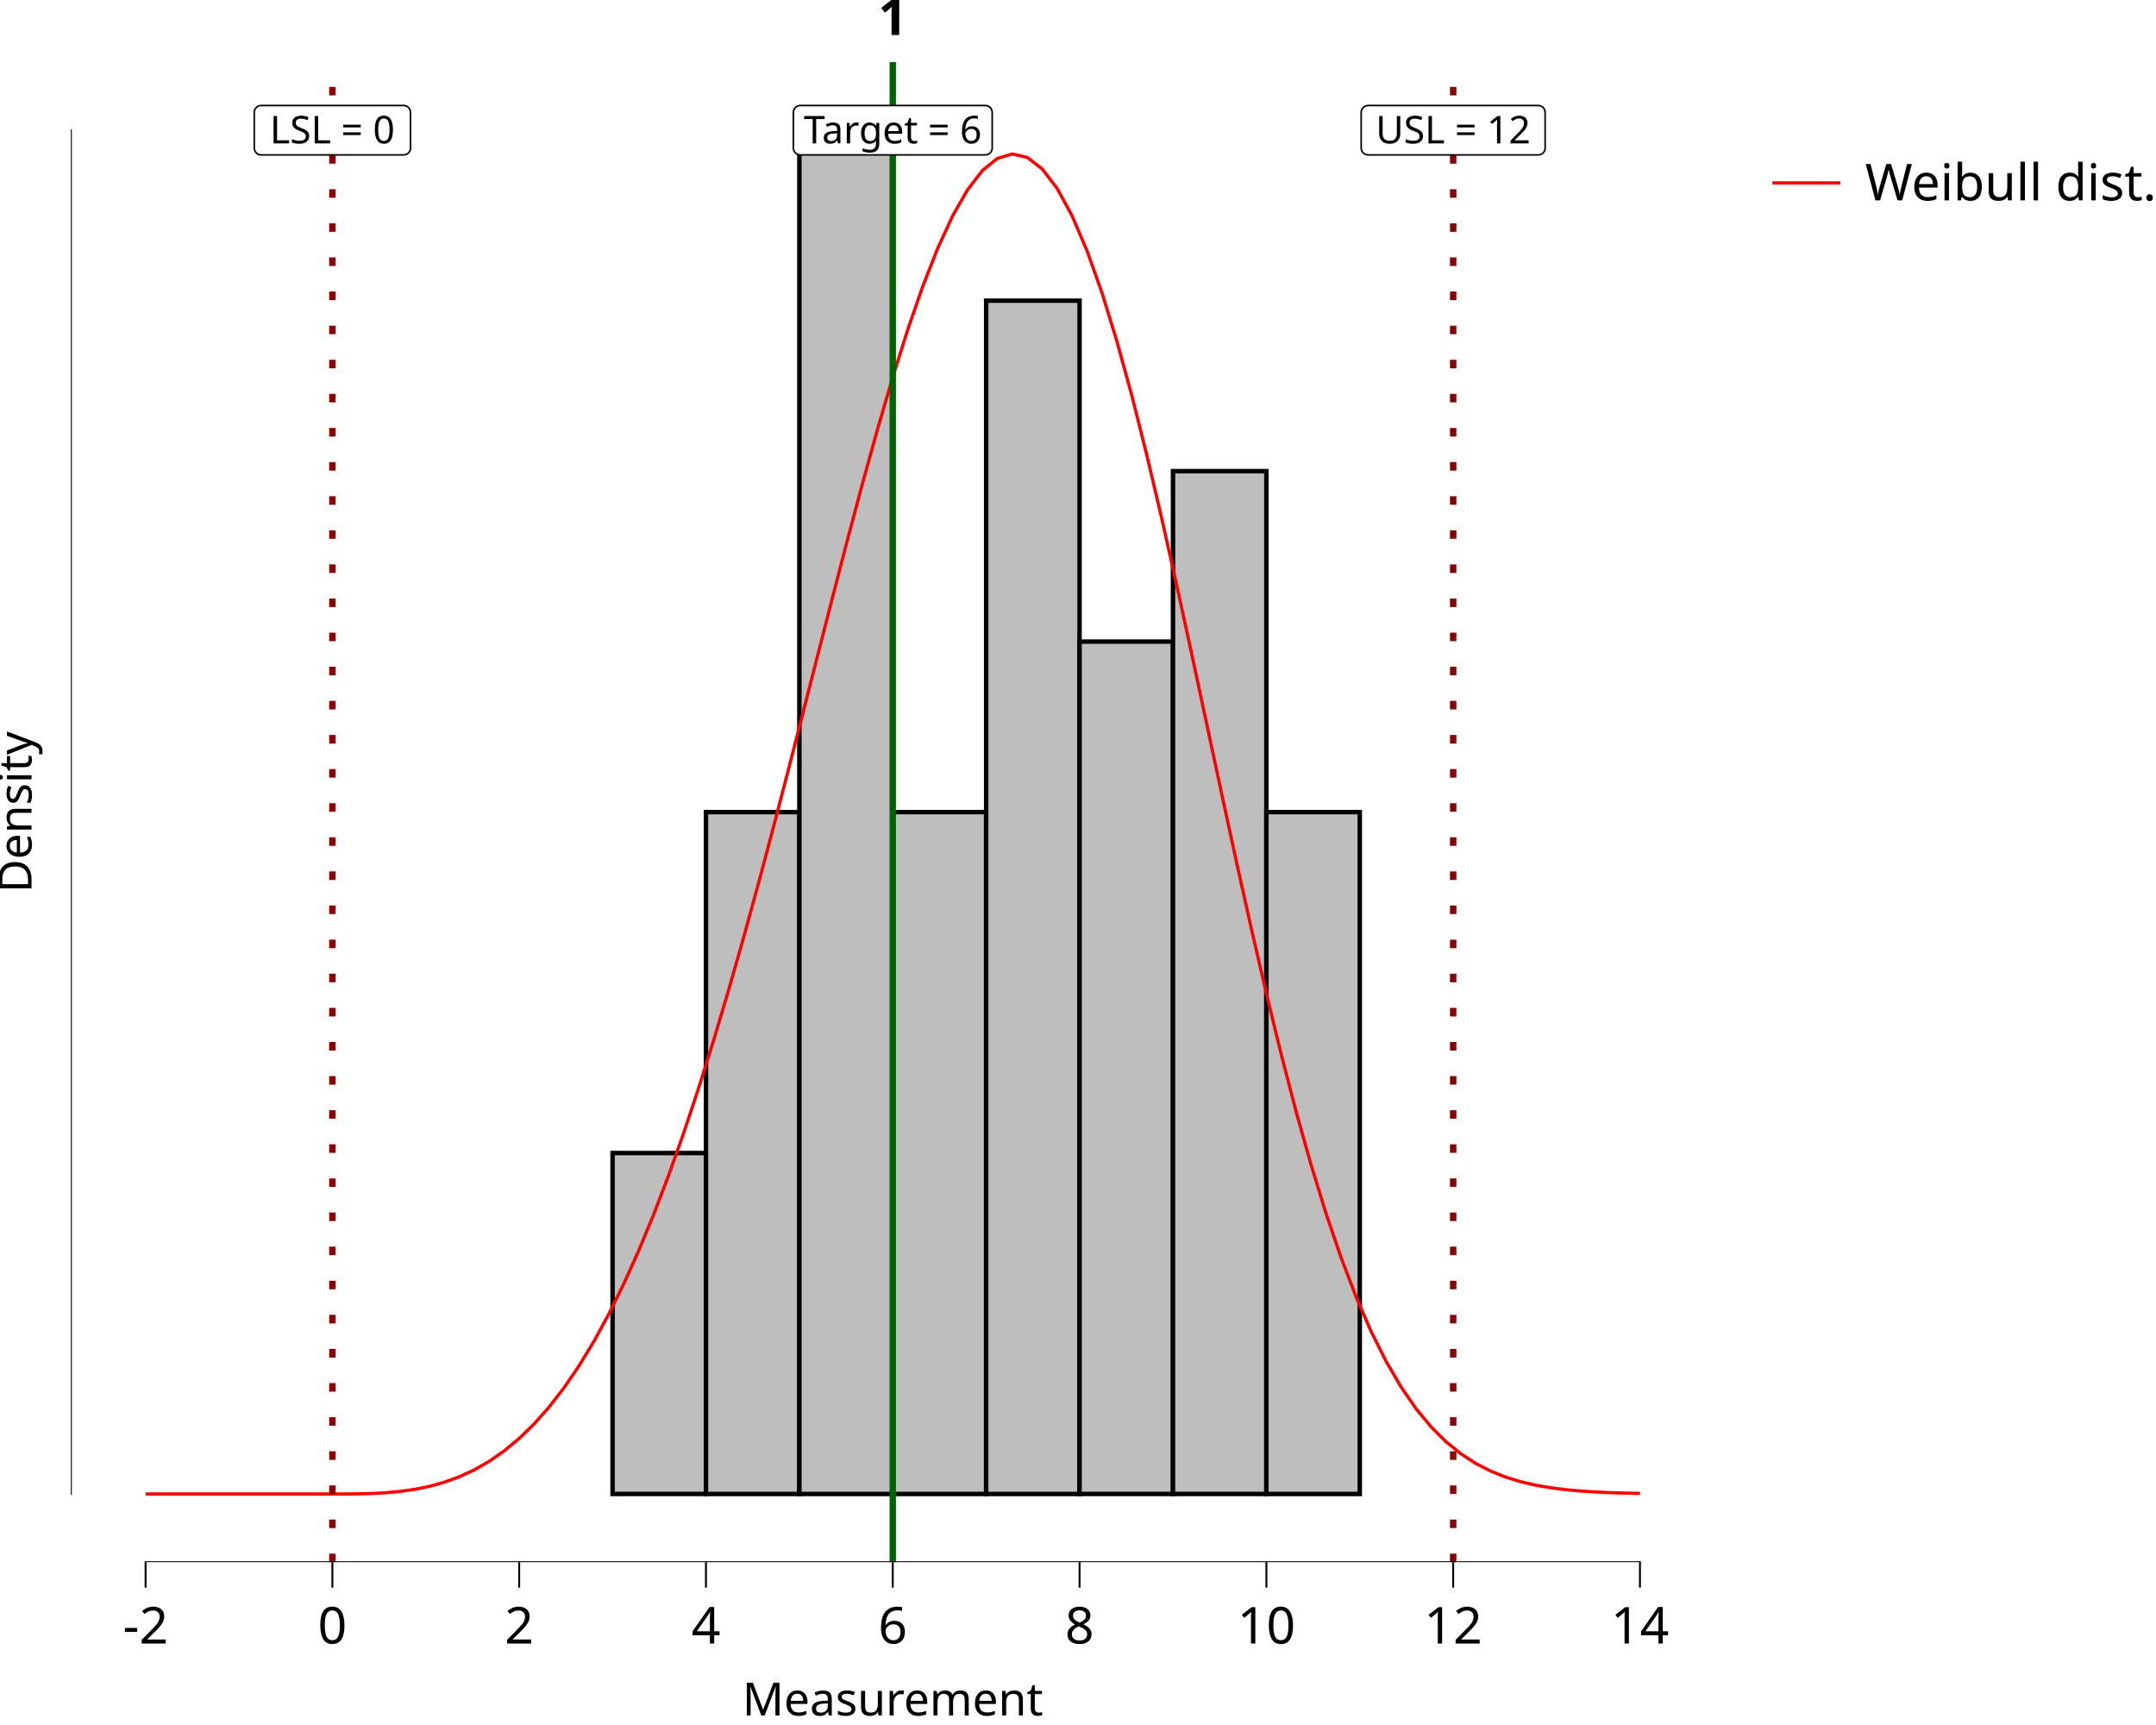
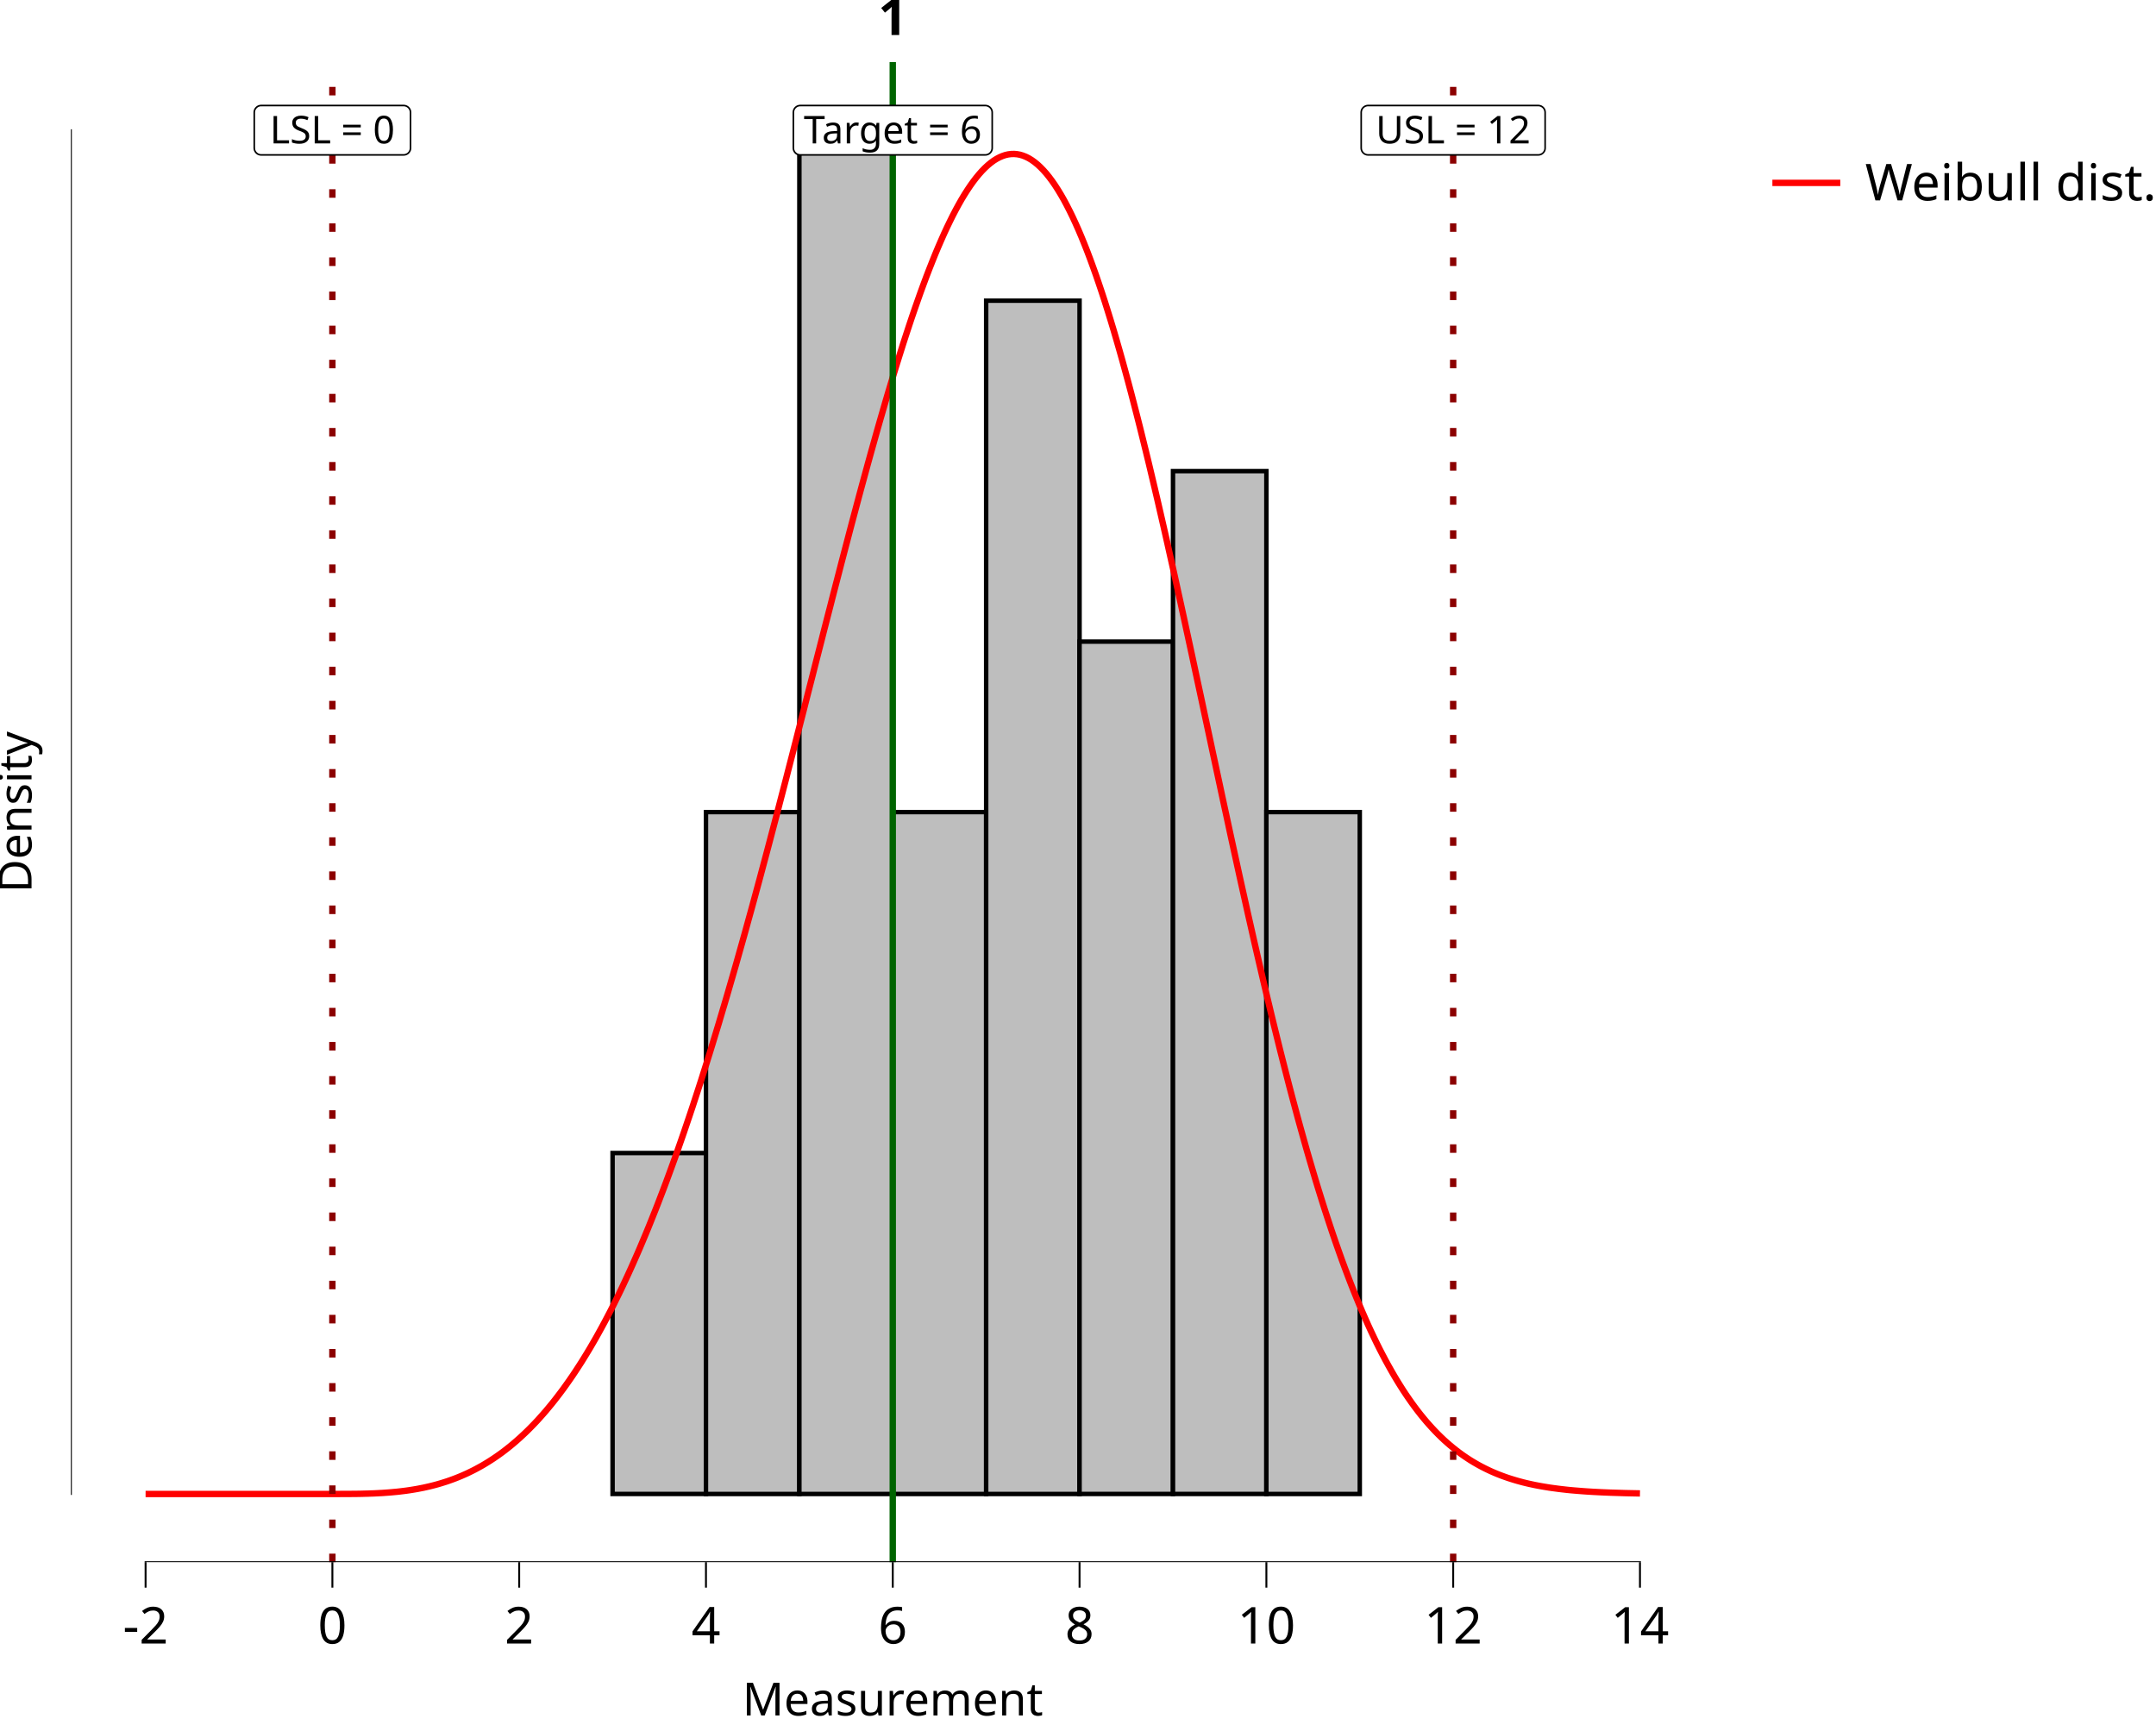
<svg xmlns="http://www.w3.org/2000/svg" class="svglite" data-engine-version="2.0" width="720.00pt" height="576.00pt" viewBox="0 0 720.00 576.00">
  <defs>
    <style type="text/css">
    .svglite line, .svglite polyline, .svglite polygon, .svglite path, .svglite rect, .svglite circle {
      fill: none;
      stroke: #000000;
      stroke-linecap: round;
      stroke-linejoin: round;
      stroke-miterlimit: 10.00;
    }
  </style>
  </defs>
  <rect width="100%" height="100%" style="stroke: none; fill: #FFFFFF;" />
  <defs>
    <clipPath id="cpMC4wMHw3MjAuMDB8MC4wMHw1NzYuMDA=">
      <rect x="0.00" y="0.00" width="720.00" height="576.00" />
    </clipPath>
  </defs>
  <g clip-path="url(#cpMC4wMHw3MjAuMDB8MC4wMHw1NzYuMDA=)">
    <rect x="0.00" y="0.00" width="720.00" height="576.00" style="stroke-width: 10.67; stroke: none;" />
  </g>
  <defs>
    <clipPath id="cpMjMuNjd8NTcyLjYyfDIwLjcxfDUyMS42Mw==">
      <rect x="23.67" y="20.71" width="548.95" height="500.92" />
    </clipPath>
  </defs>
  <g clip-path="url(#cpMjMuNjd8NTcyLjYyfDIwLjcxfDUyMS42Mw==)">
    <rect x="23.67" y="20.71" width="548.95" height="500.92" style="stroke-width: 10.67; stroke: none;" />
    <rect x="48.62" y="498.86" width="31.19" height="0.00" style="stroke-width: 1.49; stroke-linecap: butt; stroke-linejoin: miter; fill: #BEBEBE;" />
    <rect x="79.81" y="498.86" width="31.19" height="0.00" style="stroke-width: 1.49; stroke-linecap: butt; stroke-linejoin: miter; fill: #BEBEBE;" />
    <rect x="111.00" y="498.86" width="31.19" height="0.00" style="stroke-width: 1.49; stroke-linecap: butt; stroke-linejoin: miter; fill: #BEBEBE;" />
    <rect x="142.19" y="498.86" width="31.19" height="0.00" style="stroke-width: 1.49; stroke-linecap: butt; stroke-linejoin: miter; fill: #BEBEBE;" />
    <rect x="173.38" y="498.86" width="31.19" height="0.00" style="stroke-width: 1.49; stroke-linecap: butt; stroke-linejoin: miter; fill: #BEBEBE;" />
    <rect x="204.57" y="385.01" width="31.19" height="113.84" style="stroke-width: 1.49; stroke-linecap: butt; stroke-linejoin: miter; fill: #BEBEBE;" />
    <rect x="235.76" y="271.17" width="31.19" height="227.69" style="stroke-width: 1.49; stroke-linecap: butt; stroke-linejoin: miter; fill: #BEBEBE;" />
    <rect x="266.95" y="43.48" width="31.19" height="455.38" style="stroke-width: 1.49; stroke-linecap: butt; stroke-linejoin: miter; fill: #BEBEBE;" />
    <rect x="298.14" y="271.17" width="31.19" height="227.69" style="stroke-width: 1.49; stroke-linecap: butt; stroke-linejoin: miter; fill: #BEBEBE;" />
    <rect x="329.33" y="100.40" width="31.19" height="398.46" style="stroke-width: 1.49; stroke-linecap: butt; stroke-linejoin: miter; fill: #BEBEBE;" />
    <rect x="360.52" y="214.24" width="31.19" height="284.61" style="stroke-width: 1.49; stroke-linecap: butt; stroke-linejoin: miter; fill: #BEBEBE;" />
    <rect x="391.72" y="157.32" width="31.19" height="341.53" style="stroke-width: 1.49; stroke-linecap: butt; stroke-linejoin: miter; fill: #BEBEBE;" />
    <rect x="422.91" y="271.17" width="31.19" height="227.69" style="stroke-width: 1.49; stroke-linecap: butt; stroke-linejoin: miter; fill: #BEBEBE;" />
    <rect x="454.10" y="498.86" width="31.19" height="0.00" style="stroke-width: 1.49; stroke-linecap: butt; stroke-linejoin: miter; fill: #BEBEBE;" />
    <rect x="485.29" y="498.86" width="31.19" height="0.00" style="stroke-width: 1.49; stroke-linecap: butt; stroke-linejoin: miter; fill: #BEBEBE;" />
    <rect x="516.48" y="498.86" width="31.19" height="0.00" style="stroke-width: 1.49; stroke-linecap: butt; stroke-linejoin: miter; fill: #BEBEBE;" />
-     <polyline points="48.62,498.86 53.61,498.86 58.60,498.86 63.59,498.86 68.58,498.86 73.57,498.86 78.56,498.86 83.55,498.86 88.54,498.86 93.53,498.86 98.53,498.86 103.52,498.86 108.51,498.86 113.50,498.86 118.49,498.83 123.48,498.72 128.47,498.47 133.46,498.02 138.45,497.32 143.44,496.31 148.43,494.92 153.42,493.10 158.41,490.79 163.40,487.93 168.39,484.46 173.38,480.32 178.37,475.47 183.36,469.85 188.35,463.41 193.34,456.11 198.33,447.90 203.33,438.76 208.32,428.66 213.31,417.58 218.30,405.51 223.29,392.45 228.28,378.42 233.27,363.44 238.26,347.56 243.25,330.84 248.24,313.35 253.23,295.19 258.22,276.46 263.21,257.31 268.20,237.87 273.19,218.32 278.18,198.85 283.17,179.66 288.16,160.95 293.15,142.97 298.14,125.94 303.13,110.11 308.12,95.71 313.12,82.98 318.11,72.13 323.10,63.39 328.09,56.92 333.08,52.89 338.07,51.41 343.06,52.57 348.05,56.42 353.04,62.94 358.03,72.09 363.02,83.76 368.01,97.79 373.00,114.01 377.99,132.16 382.98,151.98 387.97,173.16 392.96,195.38 397.95,218.29 402.94,241.56 407.93,264.86 412.92,287.85 417.92,310.25 422.91,331.78 427.90,352.22 432.89,371.38 437.88,389.11 442.87,405.32 447.86,419.96 452.85,433.00 457.84,444.49 462.83,454.47 467.82,463.03 472.81,470.28 477.80,476.33 482.79,481.32 487.78,485.38 492.77,488.63 497.76,491.20 502.75,493.20 507.74,494.74 512.73,495.90 517.72,496.77 522.71,497.40 527.71,497.86 532.70,498.18 537.69,498.41 542.68,498.56 547.67,498.67 " style="stroke-width: 1.07; stroke: #FF0000; stroke-linecap: butt;" />
+     <polyline points="48.62,498.86 49.60,498.86 50.57,498.86 51.55,498.86 52.53,498.86 53.50,498.86 54.48,498.86 55.46,498.86 56.43,498.86 57.41,498.86 58.39,498.86 59.36,498.86 60.34,498.86 61.32,498.86 62.29,498.86 63.27,498.86 64.25,498.86 65.22,498.86 66.20,498.86 67.18,498.86 68.15,498.86 69.13,498.86 70.11,498.86 71.08,498.86 72.06,498.86 73.04,498.86 74.01,498.86 74.99,498.86 75.97,498.86 76.94,498.86 77.92,498.86 78.90,498.86 79.87,498.86 80.85,498.86 81.83,498.86 82.80,498.86 83.78,498.86 84.76,498.86 85.73,498.86 86.71,498.86 87.69,498.86 88.66,498.86 89.64,498.86 90.61,498.86 91.59,498.86 92.57,498.86 93.54,498.86 94.52,498.86 95.50,498.86 96.47,498.86 97.45,498.86 98.43,498.86 99.40,498.86 100.38,498.86 101.36,498.86 102.33,498.86 103.31,498.86 104.29,498.86 105.26,498.86 106.24,498.86 107.22,498.86 108.19,498.86 109.17,498.86 110.15,498.86 111.12,498.86 112.10,498.86 113.08,498.86 114.05,498.85 115.03,498.85 116.01,498.85 116.98,498.84 117.96,498.83 118.94,498.82 119.91,498.81 120.89,498.79 121.87,498.76 122.84,498.74 123.82,498.70 124.80,498.67 125.77,498.62 126.75,498.57 127.73,498.52 128.70,498.45 129.68,498.38 130.66,498.30 131.63,498.21 132.61,498.12 133.59,498.01 134.56,497.89 135.54,497.77 136.52,497.63 137.49,497.48 138.47,497.32 139.45,497.15 140.42,496.96 141.40,496.77 142.38,496.55 143.35,496.33 144.33,496.09 145.30,495.84 146.28,495.57 147.26,495.28 148.23,494.98 149.21,494.67 150.19,494.33 151.16,493.98 152.14,493.61 153.12,493.22 154.09,492.82 155.07,492.39 156.05,491.95 157.02,491.48 158.00,491.00 158.98,490.49 159.95,489.96 160.93,489.42 161.91,488.84 162.88,488.25 163.86,487.63 164.84,486.99 165.81,486.33 166.79,485.64 167.77,484.93 168.74,484.19 169.72,483.42 170.70,482.63 171.67,481.82 172.65,480.97 173.63,480.10 174.60,479.20 175.58,478.28 176.56,477.32 177.53,476.34 178.51,475.33 179.49,474.29 180.46,473.21 181.44,472.11 182.42,470.98 183.39,469.81 184.37,468.62 185.35,467.39 186.32,466.13 187.30,464.84 188.28,463.52 189.25,462.16 190.23,460.77 191.21,459.35 192.18,457.89 193.16,456.39 194.14,454.87 195.11,453.31 196.09,451.71 197.07,450.08 198.04,448.41 199.02,446.71 199.99,444.97 200.97,443.19 201.95,441.38 202.92,439.53 203.90,437.65 204.88,435.72 205.85,433.76 206.83,431.77 207.81,429.73 208.78,427.66 209.76,425.55 210.74,423.40 211.71,421.22 212.69,419.00 213.67,416.74 214.64,414.44 215.62,412.10 216.60,409.73 217.57,407.31 218.55,404.86 219.53,402.38 220.50,399.85 221.48,397.29 222.46,394.69 223.43,392.05 224.41,389.37 225.39,386.66 226.36,383.91 227.34,381.12 228.32,378.30 229.29,375.44 230.27,372.55 231.25,369.62 232.22,366.65 233.20,363.65 234.18,360.62 235.15,357.55 236.13,354.44 237.11,351.31 238.08,348.14 239.06,344.93 240.04,341.70 241.01,338.43 241.99,335.14 242.97,331.81 243.94,328.45 244.92,325.07 245.90,321.66 246.87,318.21 247.85,314.75 248.83,311.25 249.80,307.73 250.78,304.19 251.76,300.62 252.73,297.03 253.71,293.42 254.68,289.78 255.66,286.13 256.64,282.45 257.61,278.76 258.59,275.05 259.57,271.33 260.54,267.59 261.52,263.83 262.50,260.07 263.47,256.29 264.45,252.50 265.43,248.70 266.40,244.89 267.38,241.08 268.36,237.26 269.33,233.44 270.31,229.61 271.29,225.79 272.26,221.96 273.24,218.13 274.22,214.31 275.19,210.49 276.17,206.68 277.15,202.88 278.12,199.08 279.10,195.29 280.08,191.52 281.05,187.76 282.03,184.02 283.01,180.29 283.98,176.58 284.96,172.89 285.94,169.22 286.91,165.58 287.89,161.96 288.87,158.37 289.84,154.81 290.82,151.27 291.80,147.78 292.77,144.31 293.75,140.88 294.73,137.49 295.70,134.14 296.68,130.83 297.66,127.56 298.63,124.33 299.61,121.16 300.59,118.03 301.56,114.95 302.54,111.93 303.52,108.95 304.49,106.04 305.47,103.18 306.45,100.38 307.42,97.64 308.40,94.96 309.37,92.35 310.35,89.81 311.33,87.33 312.30,84.92 313.28,82.58 314.26,80.32 315.23,78.13 316.21,76.01 317.19,73.98 318.16,72.02 319.14,70.14 320.12,68.34 321.09,66.63 322.07,65.00 323.05,63.46 324.02,62.01 325.00,60.64 325.98,59.36 326.95,58.18 327.93,57.08 328.91,56.08 329.88,55.18 330.86,54.37 331.84,53.65 332.81,53.04 333.79,52.52 334.77,52.10 335.74,51.77 336.72,51.55 337.70,51.43 338.67,51.41 339.65,51.49 340.63,51.67 341.60,51.96 342.58,52.35 343.56,52.84 344.53,53.43 345.51,54.13 346.49,54.93 347.46,55.83 348.44,56.84 349.42,57.94 350.39,59.15 351.37,60.46 352.35,61.88 353.32,63.39 354.30,65.01 355.28,66.72 356.25,68.54 357.23,70.45 358.21,72.46 359.18,74.56 360.16,76.76 361.14,79.06 362.11,81.45 363.09,83.93 364.06,86.50 365.04,89.17 366.02,91.92 366.99,94.75 367.97,97.67 368.95,100.68 369.92,103.77 370.90,106.93 371.88,110.18 372.85,113.50 373.83,116.90 374.81,120.37 375.78,123.91 376.76,127.52 377.74,131.20 378.71,134.94 379.69,138.74 380.67,142.60 381.64,146.52 382.62,150.50 383.60,154.52 384.57,158.60 385.55,162.73 386.53,166.90 387.50,171.12 388.48,175.38 389.46,179.68 390.43,184.01 391.41,188.37 392.39,192.77 393.36,197.19 394.34,201.64 395.32,206.12 396.29,210.61 397.27,215.12 398.25,219.65 399.22,224.19 400.20,228.74 401.18,233.30 402.15,237.87 403.13,242.43 404.11,247.00 405.08,251.56 406.06,256.12 407.04,260.68 408.01,265.22 408.99,269.75 409.97,274.27 410.94,278.77 411.92,283.26 412.90,287.72 413.87,292.16 414.85,296.57 415.83,300.96 416.80,305.32 417.78,309.64 418.75,313.94 419.73,318.20 420.71,322.42 421.68,326.60 422.66,330.75 423.64,334.85 424.61,338.91 425.59,342.93 426.57,346.90 427.54,350.82 428.52,354.69 429.50,358.51 430.47,362.29 431.45,366.01 432.43,369.67 433.40,373.28 434.38,376.84 435.36,380.34 436.33,383.79 437.31,387.17 438.29,390.50 439.26,393.77 440.24,396.98 441.22,400.13 442.19,403.22 443.17,406.25 444.15,409.23 445.12,412.13 446.10,414.98 447.08,417.77 448.05,420.50 449.03,423.16 450.01,425.77 450.98,428.31 451.96,430.80 452.94,433.22 453.91,435.58 454.89,437.89 455.87,440.13 456.84,442.32 457.82,444.45 458.80,446.52 459.77,448.53 460.75,450.49 461.73,452.39 462.70,454.23 463.68,456.02 464.66,457.76 465.63,459.44 466.61,461.08 467.59,462.66 468.56,464.19 469.54,465.67 470.52,467.10 471.49,468.48 472.47,469.82 473.44,471.11 474.42,472.36 475.40,473.56 476.37,474.72 477.35,475.83 478.33,476.91 479.30,477.94 480.28,478.94 481.26,479.90 482.23,480.82 483.21,481.70 484.19,482.55 485.16,483.36 486.14,484.14 487.12,484.89 488.09,485.61 489.07,486.29 490.05,486.95 491.02,487.58 492.00,488.18 492.98,488.75 493.95,489.30 494.93,489.82 495.91,490.32 496.88,490.79 497.86,491.25 498.84,491.68 499.81,492.09 500.79,492.48 501.77,492.85 502.74,493.20 503.72,493.54 504.70,493.85 505.67,494.15 506.65,494.44 507.63,494.71 508.60,494.97 509.58,495.21 510.56,495.44 511.53,495.65 512.51,495.86 513.49,496.05 514.46,496.23 515.44,496.40 516.42,496.56 517.39,496.72 518.37,496.86 519.35,496.99 520.32,497.12 521.30,497.24 522.28,497.35 523.25,497.46 524.23,497.56 525.21,497.65 526.18,497.73 527.16,497.81 528.14,497.89 529.11,497.96 530.09,498.03 531.06,498.09 532.04,498.15 533.02,498.20 533.99,498.25 534.97,498.30 535.95,498.34 536.92,498.38 537.90,498.42 538.88,498.45 539.85,498.48 540.83,498.51 541.81,498.54 542.78,498.57 543.76,498.59 544.74,498.61 545.71,498.63 546.69,498.65 547.67,498.67 " style="stroke-width: 2.13; stroke: #FF0000; stroke-linecap: butt;" />
    <line x1="298.14" y1="521.63" x2="298.14" y2="20.71" style="stroke-width: 2.13; stroke: #006400; stroke-linecap: butt;" />
    <line x1="111.00" y1="521.63" x2="111.00" y2="20.71" style="stroke-width: 2.13; stroke: #8B0000; stroke-dasharray: 2.85,8.54; stroke-linecap: butt;" />
    <line x1="485.29" y1="521.63" x2="485.29" y2="20.71" style="stroke-width: 2.13; stroke: #8B0000; stroke-dasharray: 2.85,8.54; stroke-linecap: butt;" />
    <polygon points="267.25,51.72 329.04,51.72 328.95,51.72 329.32,51.71 329.68,51.63 330.03,51.50 330.35,51.32 330.64,51.08 330.88,50.80 331.08,50.49 331.23,50.15 331.32,49.79 331.35,49.42 331.35,49.42 331.35,37.53 331.35,37.53 331.32,37.17 331.23,36.80 331.08,36.46 330.88,36.15 330.64,35.87 330.35,35.64 330.03,35.45 329.68,35.32 329.32,35.25 329.04,35.23 267.25,35.23 267.52,35.25 267.15,35.23 266.78,35.28 266.43,35.38 266.09,35.54 265.79,35.75 265.52,36.01 265.30,36.30 265.13,36.63 265.01,36.98 264.95,37.35 264.94,37.53 264.94,49.42 264.95,49.23 264.95,49.60 265.01,49.97 265.13,50.32 265.30,50.65 265.52,50.95 265.79,51.20 266.09,51.42 266.43,51.57 266.78,51.68 267.15,51.72 " style="stroke-width: 0.53; fill: #FFFFFF;" />
    <text x="298.14" y="47.88" text-anchor="middle" style="font-size: 12.80px; font-family: sans;" textLength="58.72px" lengthAdjust="spacingAndGlyphs">Target = 6</text>
    <polygon points="87.21,51.72 134.79,51.72 134.70,51.72 135.07,51.71 135.43,51.63 135.78,51.50 136.10,51.32 136.39,51.08 136.63,50.80 136.83,50.49 136.98,50.15 137.06,49.79 137.09,49.42 137.09,49.42 137.09,37.53 137.09,37.53 137.06,37.17 136.98,36.80 136.83,36.46 136.63,36.15 136.39,35.87 136.10,35.64 135.78,35.45 135.43,35.32 135.07,35.25 134.79,35.23 87.21,35.23 87.49,35.25 87.12,35.23 86.75,35.28 86.40,35.38 86.06,35.54 85.76,35.75 85.49,36.01 85.27,36.30 85.09,36.63 84.98,36.98 84.92,37.35 84.91,37.53 84.91,49.42 84.92,49.23 84.92,49.60 84.98,49.97 85.09,50.32 85.27,50.65 85.49,50.95 85.76,51.20 86.06,51.42 86.40,51.57 86.75,51.68 87.12,51.72 " style="stroke-width: 0.53; fill: #FFFFFF;" />
    <text x="111.00" y="47.88" text-anchor="middle" style="font-size: 12.80px; font-family: sans;" textLength="44.50px" lengthAdjust="spacingAndGlyphs">LSL = 0</text>
    <polygon points="456.87,51.72 513.70,51.72 513.61,51.72 513.98,51.71 514.34,51.63 514.69,51.50 515.01,51.32 515.30,51.08 515.54,50.80 515.74,50.49 515.89,50.15 515.97,49.79 516.00,49.42 516.00,49.42 516.00,37.53 516.00,37.53 515.97,37.17 515.89,36.80 515.74,36.46 515.54,36.15 515.30,35.87 515.01,35.64 514.69,35.45 514.34,35.32 513.98,35.25 513.70,35.23 456.87,35.23 457.15,35.25 456.78,35.23 456.41,35.28 456.06,35.38 455.72,35.54 455.42,35.75 455.15,36.01 454.93,36.30 454.75,36.63 454.64,36.98 454.58,37.35 454.57,37.53 454.57,49.42 454.58,49.23 454.58,49.60 454.64,49.97 454.75,50.32 454.93,50.65 455.15,50.95 455.42,51.20 455.72,51.42 456.06,51.57 456.41,51.68 456.78,51.72 " style="stroke-width: 0.53; fill: #FFFFFF;" />
    <text x="485.29" y="47.88" text-anchor="middle" style="font-size: 12.80px; font-family: sans;" textLength="53.75px" lengthAdjust="spacingAndGlyphs">USL = 12</text>
    <line x1="48.30" y1="521.63" x2="547.99" y2="521.63" style="stroke-width: 0.64; stroke-linecap: butt;" />
    <line x1="23.67" y1="499.18" x2="23.67" y2="43.16" style="stroke-width: 0.64; stroke-linecap: butt;" />
    <rect x="23.67" y="20.71" width="548.95" height="500.92" style="stroke-width: 0.00; stroke: none;" />
  </g>
  <g clip-path="url(#cpMC4wMHw3MjAuMDB8MC4wMHw1NzYuMDA=)">
    <polyline points="23.67,521.63 23.67,20.71 " style="stroke-width: 0.00; stroke: none; stroke-linecap: butt;" />
    <polyline points="23.67,521.63 572.62,521.63 " style="stroke-width: 0.00; stroke: none; stroke-linecap: butt;" />
    <polyline points="48.62,530.13 48.62,521.63 " style="stroke-width: 0.64; stroke-linecap: butt;" />
    <polyline points="111.00,530.13 111.00,521.63 " style="stroke-width: 0.64; stroke-linecap: butt;" />
    <polyline points="173.38,530.13 173.38,521.63 " style="stroke-width: 0.64; stroke-linecap: butt;" />
    <polyline points="235.76,530.13 235.76,521.63 " style="stroke-width: 0.64; stroke-linecap: butt;" />
    <polyline points="298.14,530.13 298.14,521.63 " style="stroke-width: 0.64; stroke-linecap: butt;" />
    <polyline points="360.52,530.13 360.52,521.63 " style="stroke-width: 0.64; stroke-linecap: butt;" />
    <polyline points="422.91,530.13 422.91,521.63 " style="stroke-width: 0.64; stroke-linecap: butt;" />
    <polyline points="485.29,530.13 485.29,521.63 " style="stroke-width: 0.64; stroke-linecap: butt;" />
    <polyline points="547.67,530.13 547.67,521.63 " style="stroke-width: 0.64; stroke-linecap: butt;" />
    <text x="48.62" y="548.80" text-anchor="middle" style="font-size: 17.00px; font-family: sans;" textLength="15.12px" lengthAdjust="spacingAndGlyphs">-2</text>
    <text x="111.00" y="548.80" text-anchor="middle" style="font-size: 17.00px; font-family: sans;" textLength="9.46px" lengthAdjust="spacingAndGlyphs">0</text>
    <text x="173.38" y="548.80" text-anchor="middle" style="font-size: 17.00px; font-family: sans;" textLength="9.46px" lengthAdjust="spacingAndGlyphs">2</text>
    <text x="235.76" y="548.80" text-anchor="middle" style="font-size: 17.00px; font-family: sans;" textLength="9.46px" lengthAdjust="spacingAndGlyphs">4</text>
    <text x="298.14" y="548.80" text-anchor="middle" style="font-size: 17.00px; font-family: sans;" textLength="9.46px" lengthAdjust="spacingAndGlyphs">6</text>
    <text x="360.52" y="548.80" text-anchor="middle" style="font-size: 17.00px; font-family: sans;" textLength="9.46px" lengthAdjust="spacingAndGlyphs">8</text>
    <text x="422.91" y="548.80" text-anchor="middle" style="font-size: 17.00px; font-family: sans;" textLength="18.91px" lengthAdjust="spacingAndGlyphs">10</text>
    <text x="485.29" y="548.80" text-anchor="middle" style="font-size: 17.00px; font-family: sans;" textLength="18.91px" lengthAdjust="spacingAndGlyphs">12</text>
    <text x="547.67" y="548.80" text-anchor="middle" style="font-size: 17.00px; font-family: sans;" textLength="18.91px" lengthAdjust="spacingAndGlyphs">14</text>
    <text x="298.14" y="572.82" text-anchor="middle" style="font-size: 15.30px; font-family: sans;" textLength="93.56px" lengthAdjust="spacingAndGlyphs">Measurement</text>
    <text transform="translate(10.53,271.17) rotate(-90)" text-anchor="middle" style="font-size: 15.30px; font-family: sans;" textLength="51.03px" lengthAdjust="spacingAndGlyphs">Density</text>
    <rect x="583.58" y="20.71" width="136.42" height="60.01" style="stroke-width: 0.75; stroke: none;" />
    <rect x="583.58" y="20.71" width="136.42" height="60.01" style="stroke-width: 10.67; stroke: none;" />
    <rect x="589.06" y="46.90" width="28.35" height="28.35" style="stroke-width: 10.67; stroke: none;" />
-     <line x1="591.89" y1="61.07" x2="614.57" y2="61.07" style="stroke-width: 1.07; stroke: #FF0000; stroke-linecap: butt;" />
+     <line x1="591.89" y1="61.07" x2="614.57" y2="61.07" style="stroke-width: 2.13; stroke: #FF0000; stroke-linecap: butt;" />
    <text x="622.88" y="66.92" style="font-size: 17.00px; font-family: sans;" textLength="91.64px" lengthAdjust="spacingAndGlyphs">Weibull dist.</text>
    <text x="298.14" y="11.70" text-anchor="middle" style="font-size: 17.00px; font-weight: bold; font-family: sans;" textLength="9.46px" lengthAdjust="spacingAndGlyphs">1</text>
  </g>
</svg>
